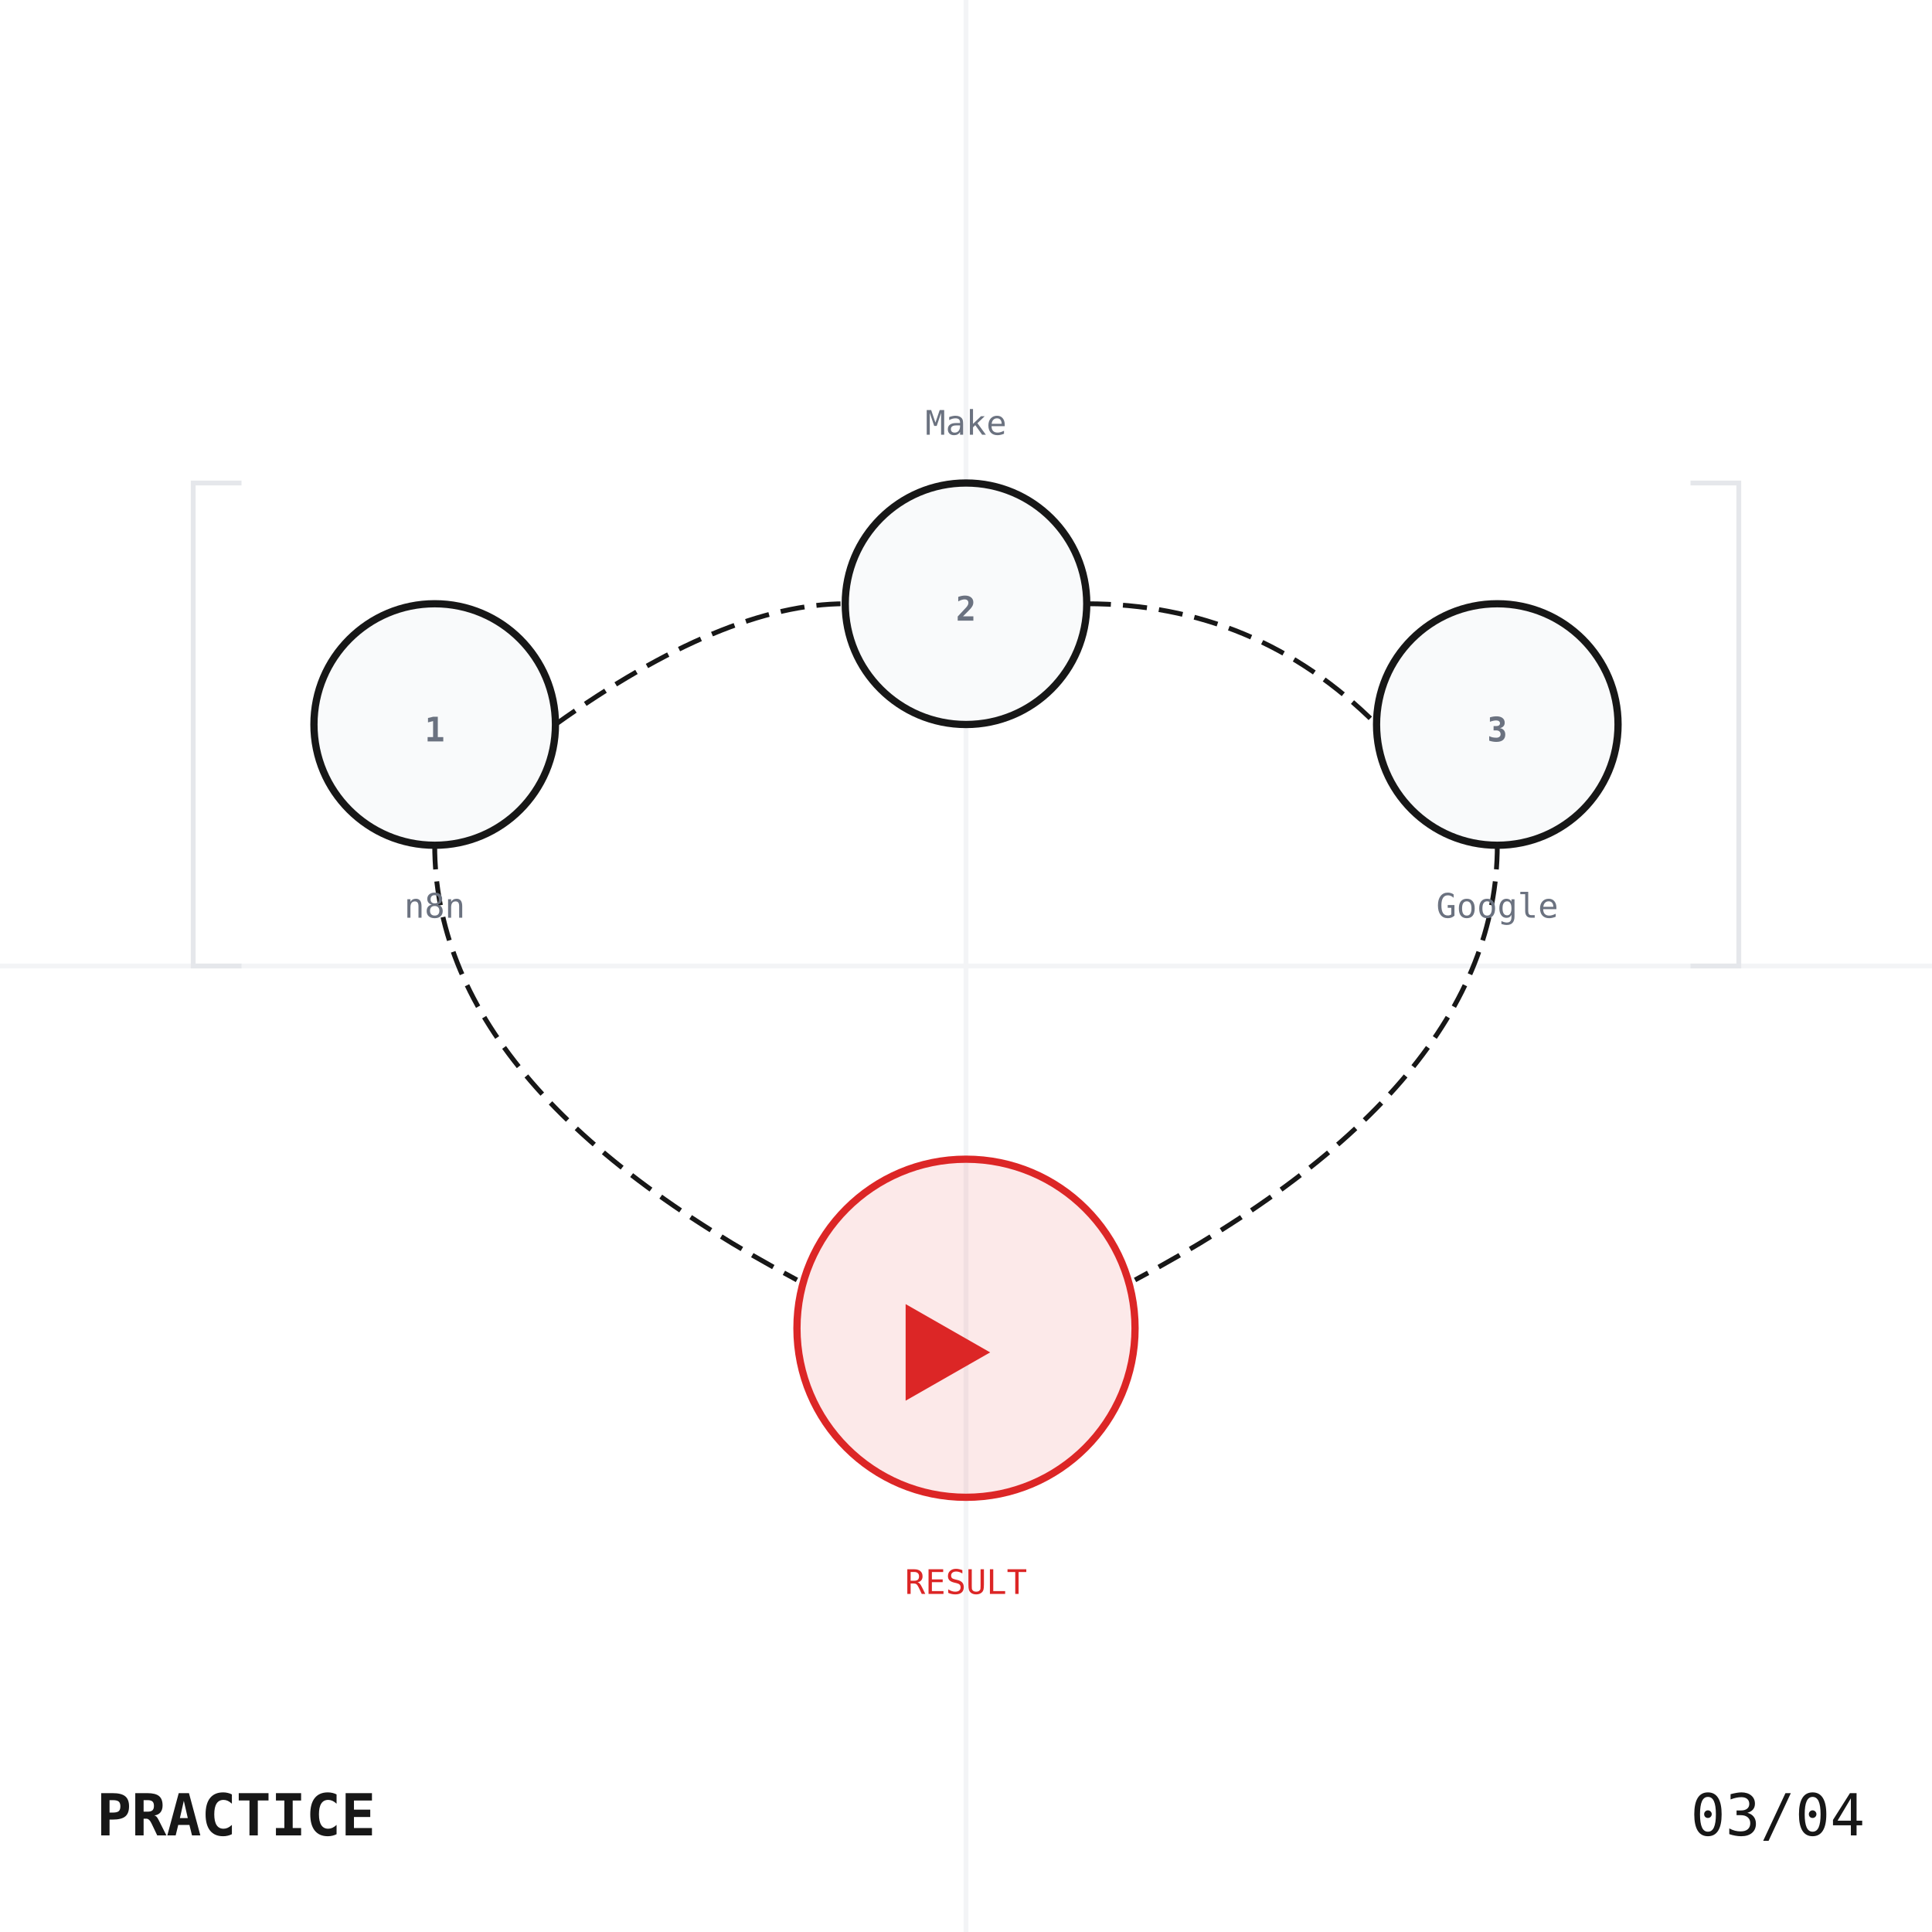
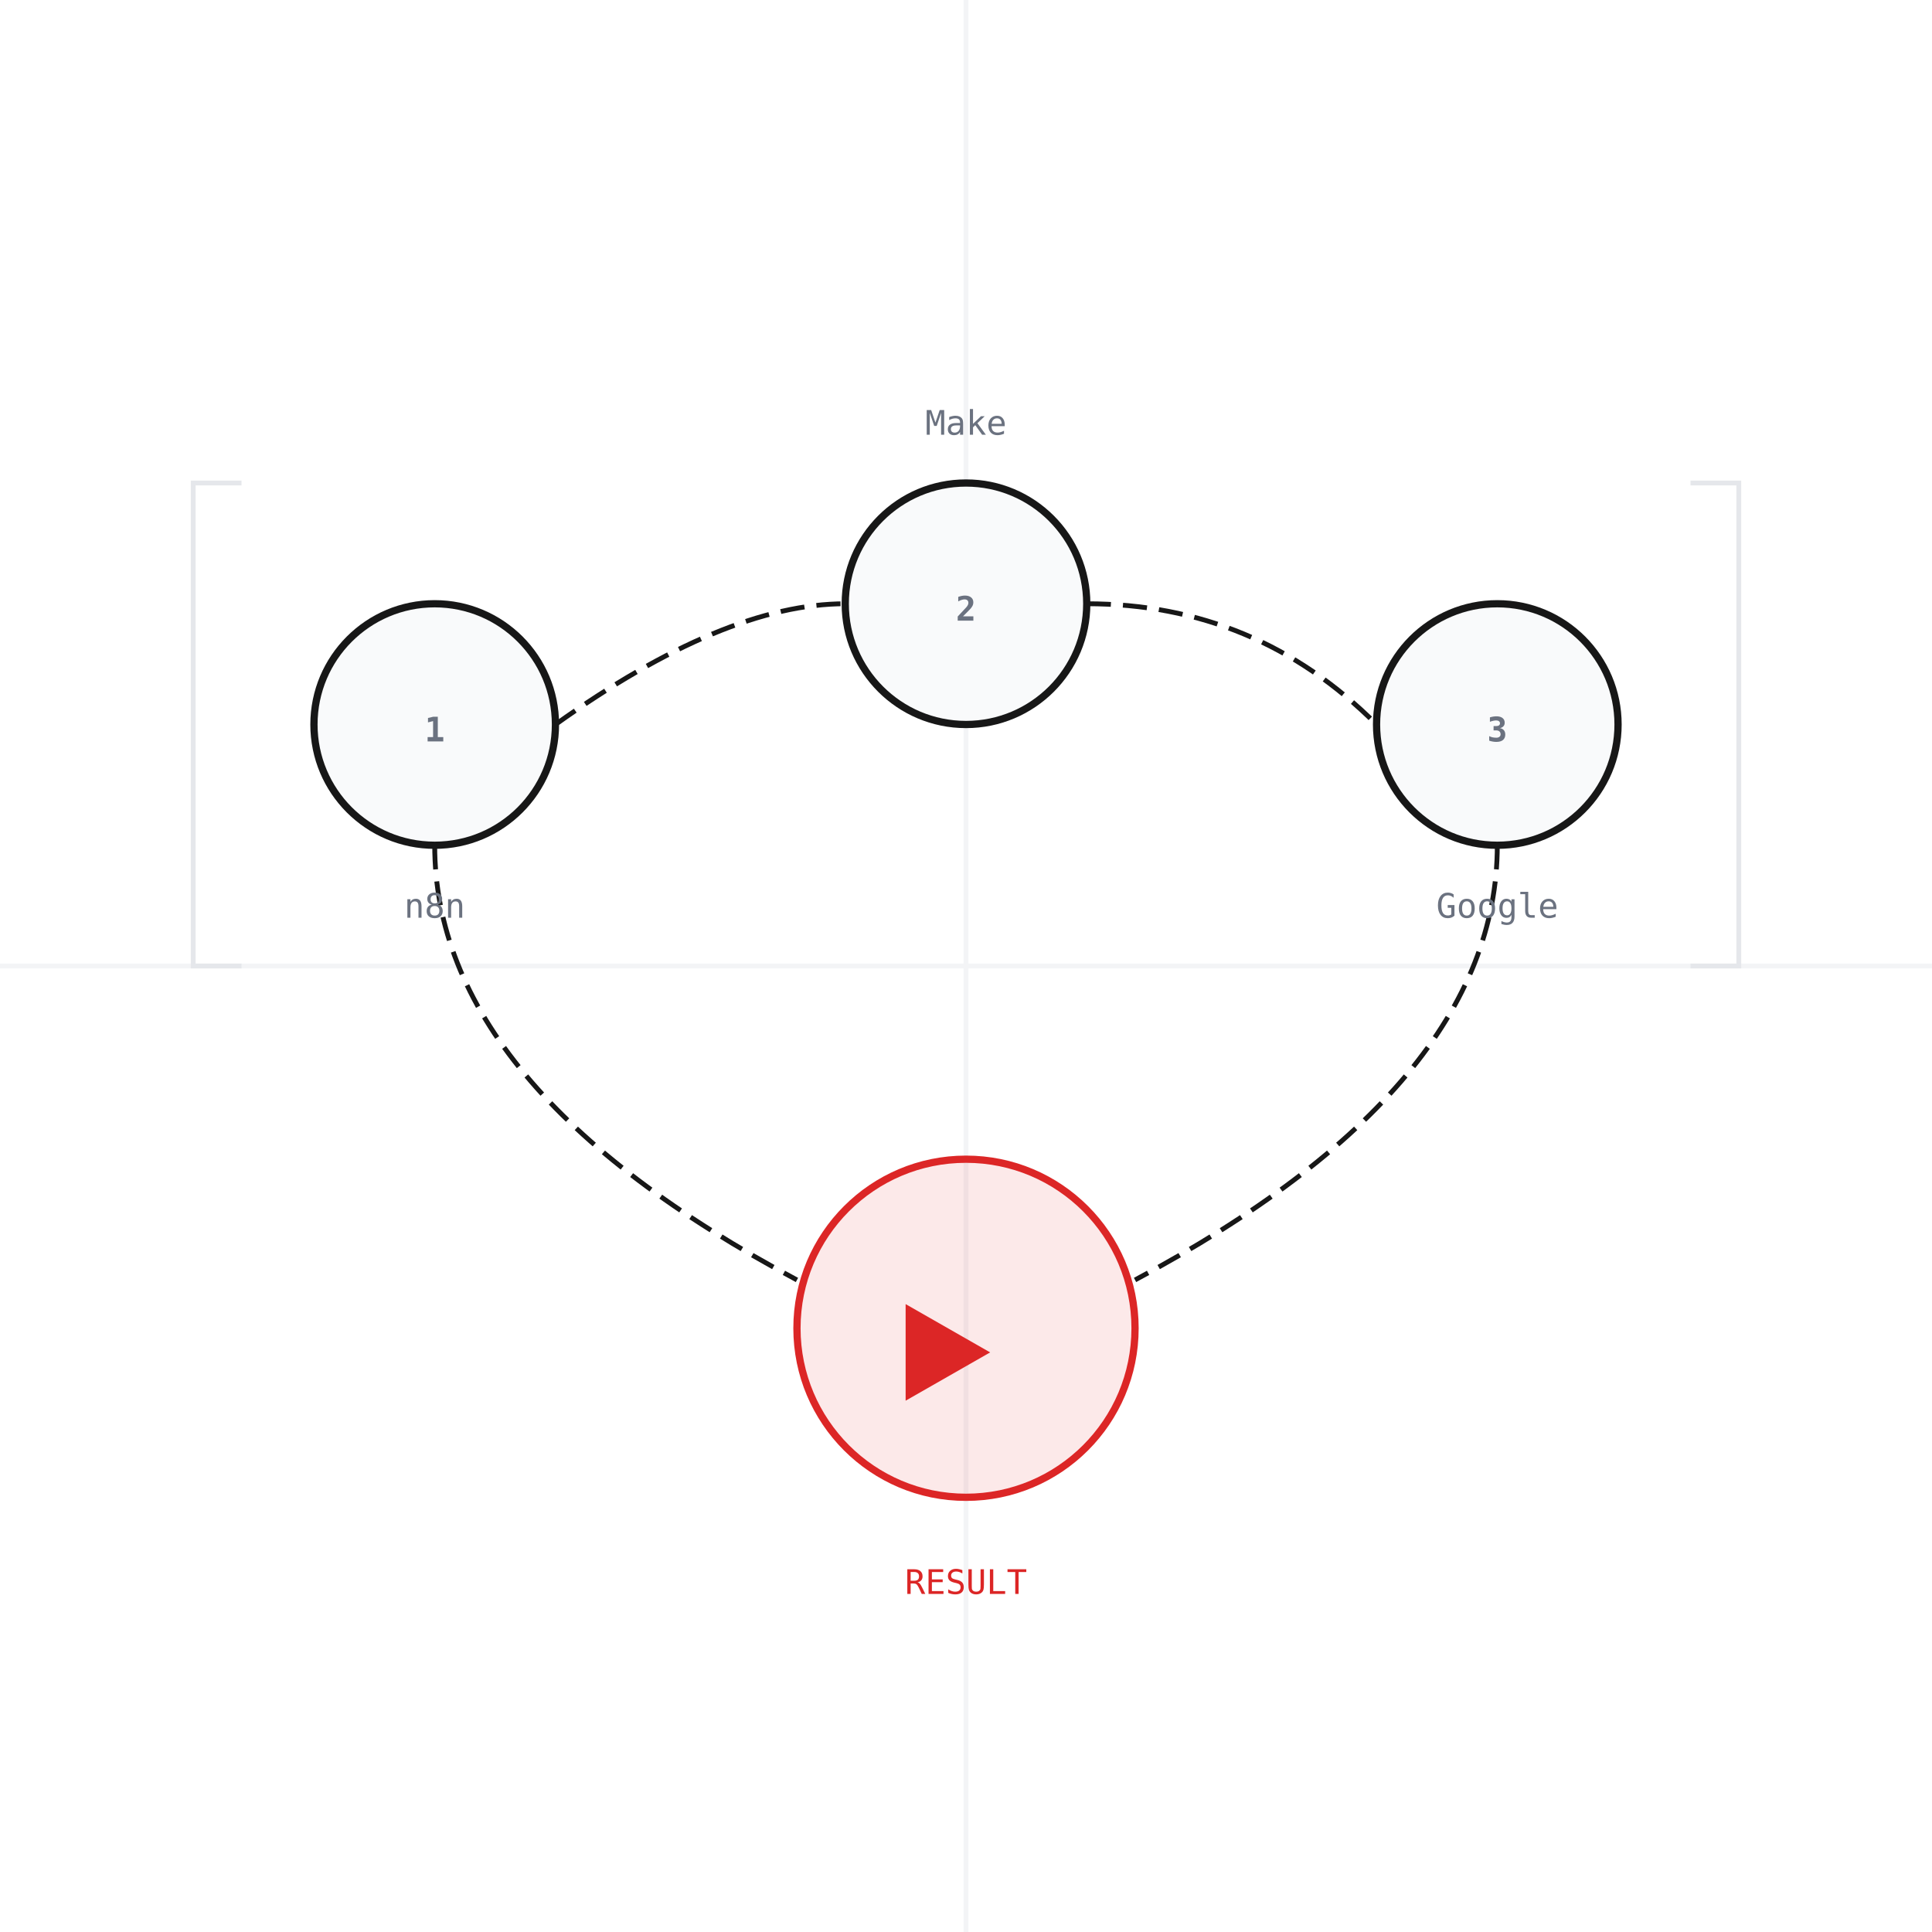
<svg xmlns="http://www.w3.org/2000/svg" width="800" height="800" viewBox="0 0 800 800" fill="none">
  <defs>
    <style>
      .text { font-family: 'IBM Plex Mono', monospace; font-size: 24px; fill: #171717; }
      .text-small { font-family: 'IBM Plex Mono', monospace; font-size: 14px; fill: #6B7280; }
      @keyframes flow { 0% { stroke-dashoffset: 40; } 100% { stroke-dashoffset: 0; } }
      @keyframes pulse { 0%, 100% { opacity: 0.5; } 50% { opacity: 1; } }
      .flow { stroke-dasharray: 10 5; animation: flow 2s linear infinite; }
      .pulse { animation: pulse 1.5s ease-in-out infinite; }
    </style>
  </defs>
  <rect width="800" height="800" fill="#FFFFFF" />
  <path d="M400 0V800 M0 400H800" stroke="#F3F4F6" stroke-width="2" />
  <circle cx="180" cy="300" r="50" fill="#F9FAFB" stroke="#171717" stroke-width="3" />
  <text x="180" y="307" text-anchor="middle" class="text-small" style="font-weight: 700;">1</text>
  <circle cx="400" cy="250" r="50" fill="#F9FAFB" stroke="#171717" stroke-width="3" />
  <text x="400" y="257" text-anchor="middle" class="text-small" style="font-weight: 700;">2</text>
  <circle cx="620" cy="300" r="50" fill="#F9FAFB" stroke="#171717" stroke-width="3" />
  <text x="620" y="307" text-anchor="middle" class="text-small" style="font-weight: 700;">3</text>
  <circle cx="400" cy="550" r="70" fill="#DC2626" fill-opacity="0.1" stroke="#DC2626" stroke-width="3" class="pulse" />
  <path d="M375 540 L410 560 L375 580 Z" fill="#DC2626" />
  <path d="M230 300 Q 300 250 350 250" stroke="#171717" stroke-width="2" fill="none" class="flow" />
  <path d="M450 250 Q 520 250 570 300" stroke="#171717" stroke-width="2" fill="none" class="flow" />
  <path d="M620 350 Q 620 450 470 530" stroke="#171717" stroke-width="2" fill="none" class="flow" />
  <path d="M180 350 Q 180 450 330 530" stroke="#171717" stroke-width="2" fill="none" class="flow" />
  <text x="180" y="380" text-anchor="middle" class="text-small">n8n</text>
  <text x="400" y="180" text-anchor="middle" class="text-small">Make</text>
  <text x="620" y="380" text-anchor="middle" class="text-small">Google</text>
  <text x="400" y="660" text-anchor="middle" class="text-small" style="fill: #DC2626;">RESULT</text>
  <path d="M100 200 L80 200 L80 400 L100 400" stroke="#E5E7EB" stroke-width="2" fill="none" />
  <path d="M700 200 L720 200 L720 400 L700 400" stroke="#E5E7EB" stroke-width="2" fill="none" />
-   <text x="40" y="760" class="text" style="font-weight: 700;">PRACTICE</text>
-   <text x="700" y="760" class="text">03/04</text>
</svg>
